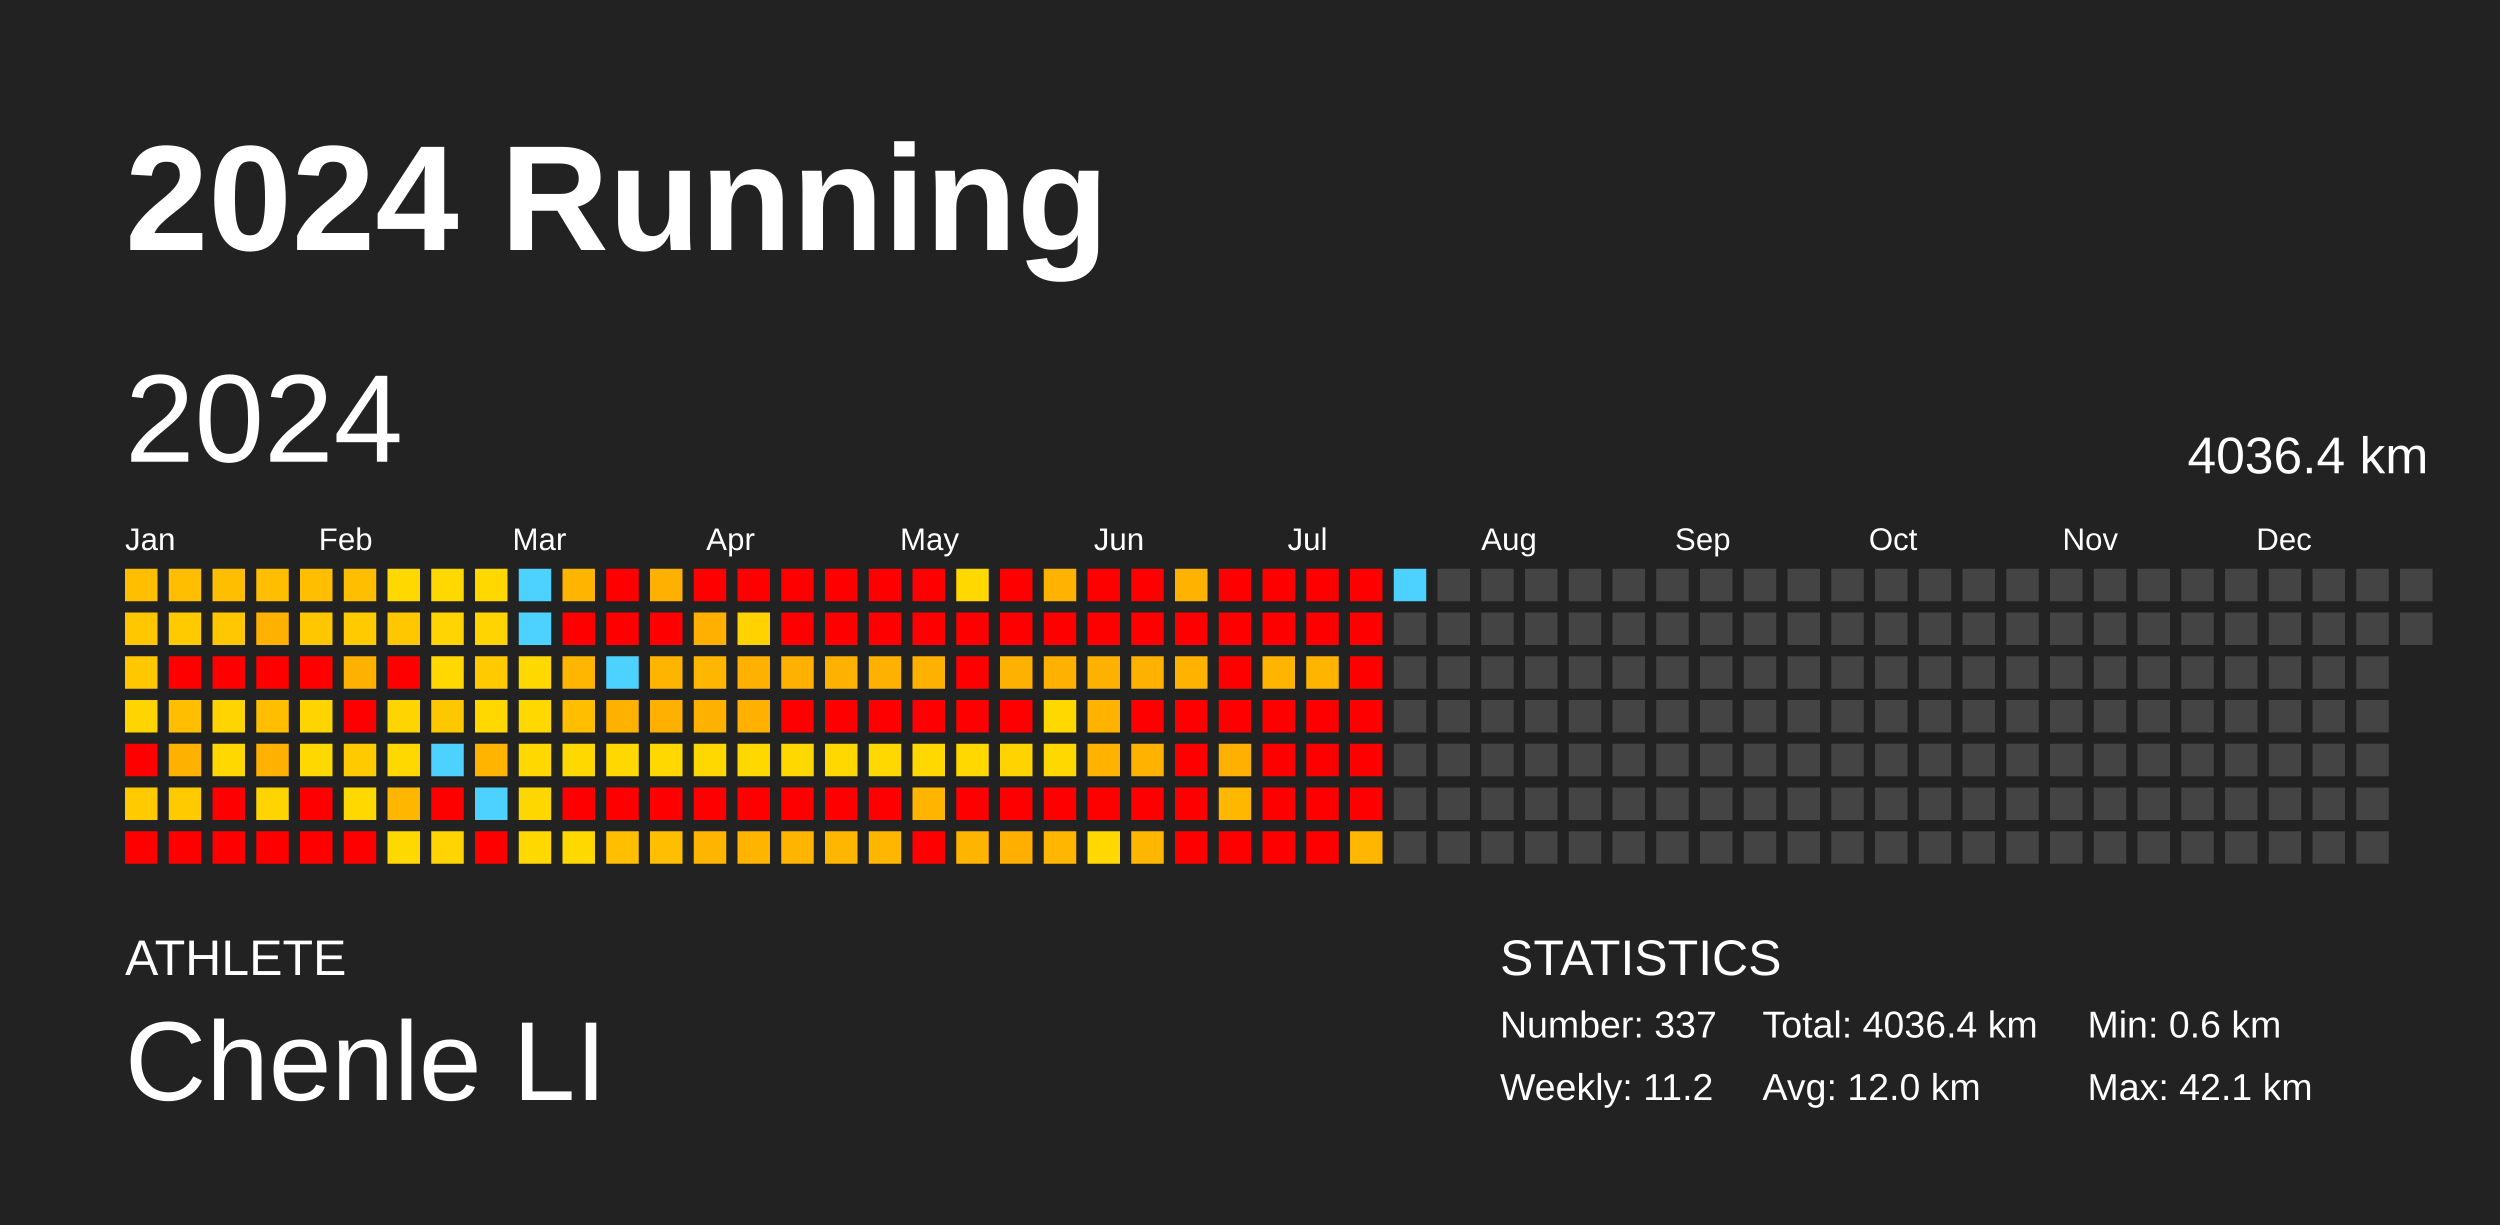
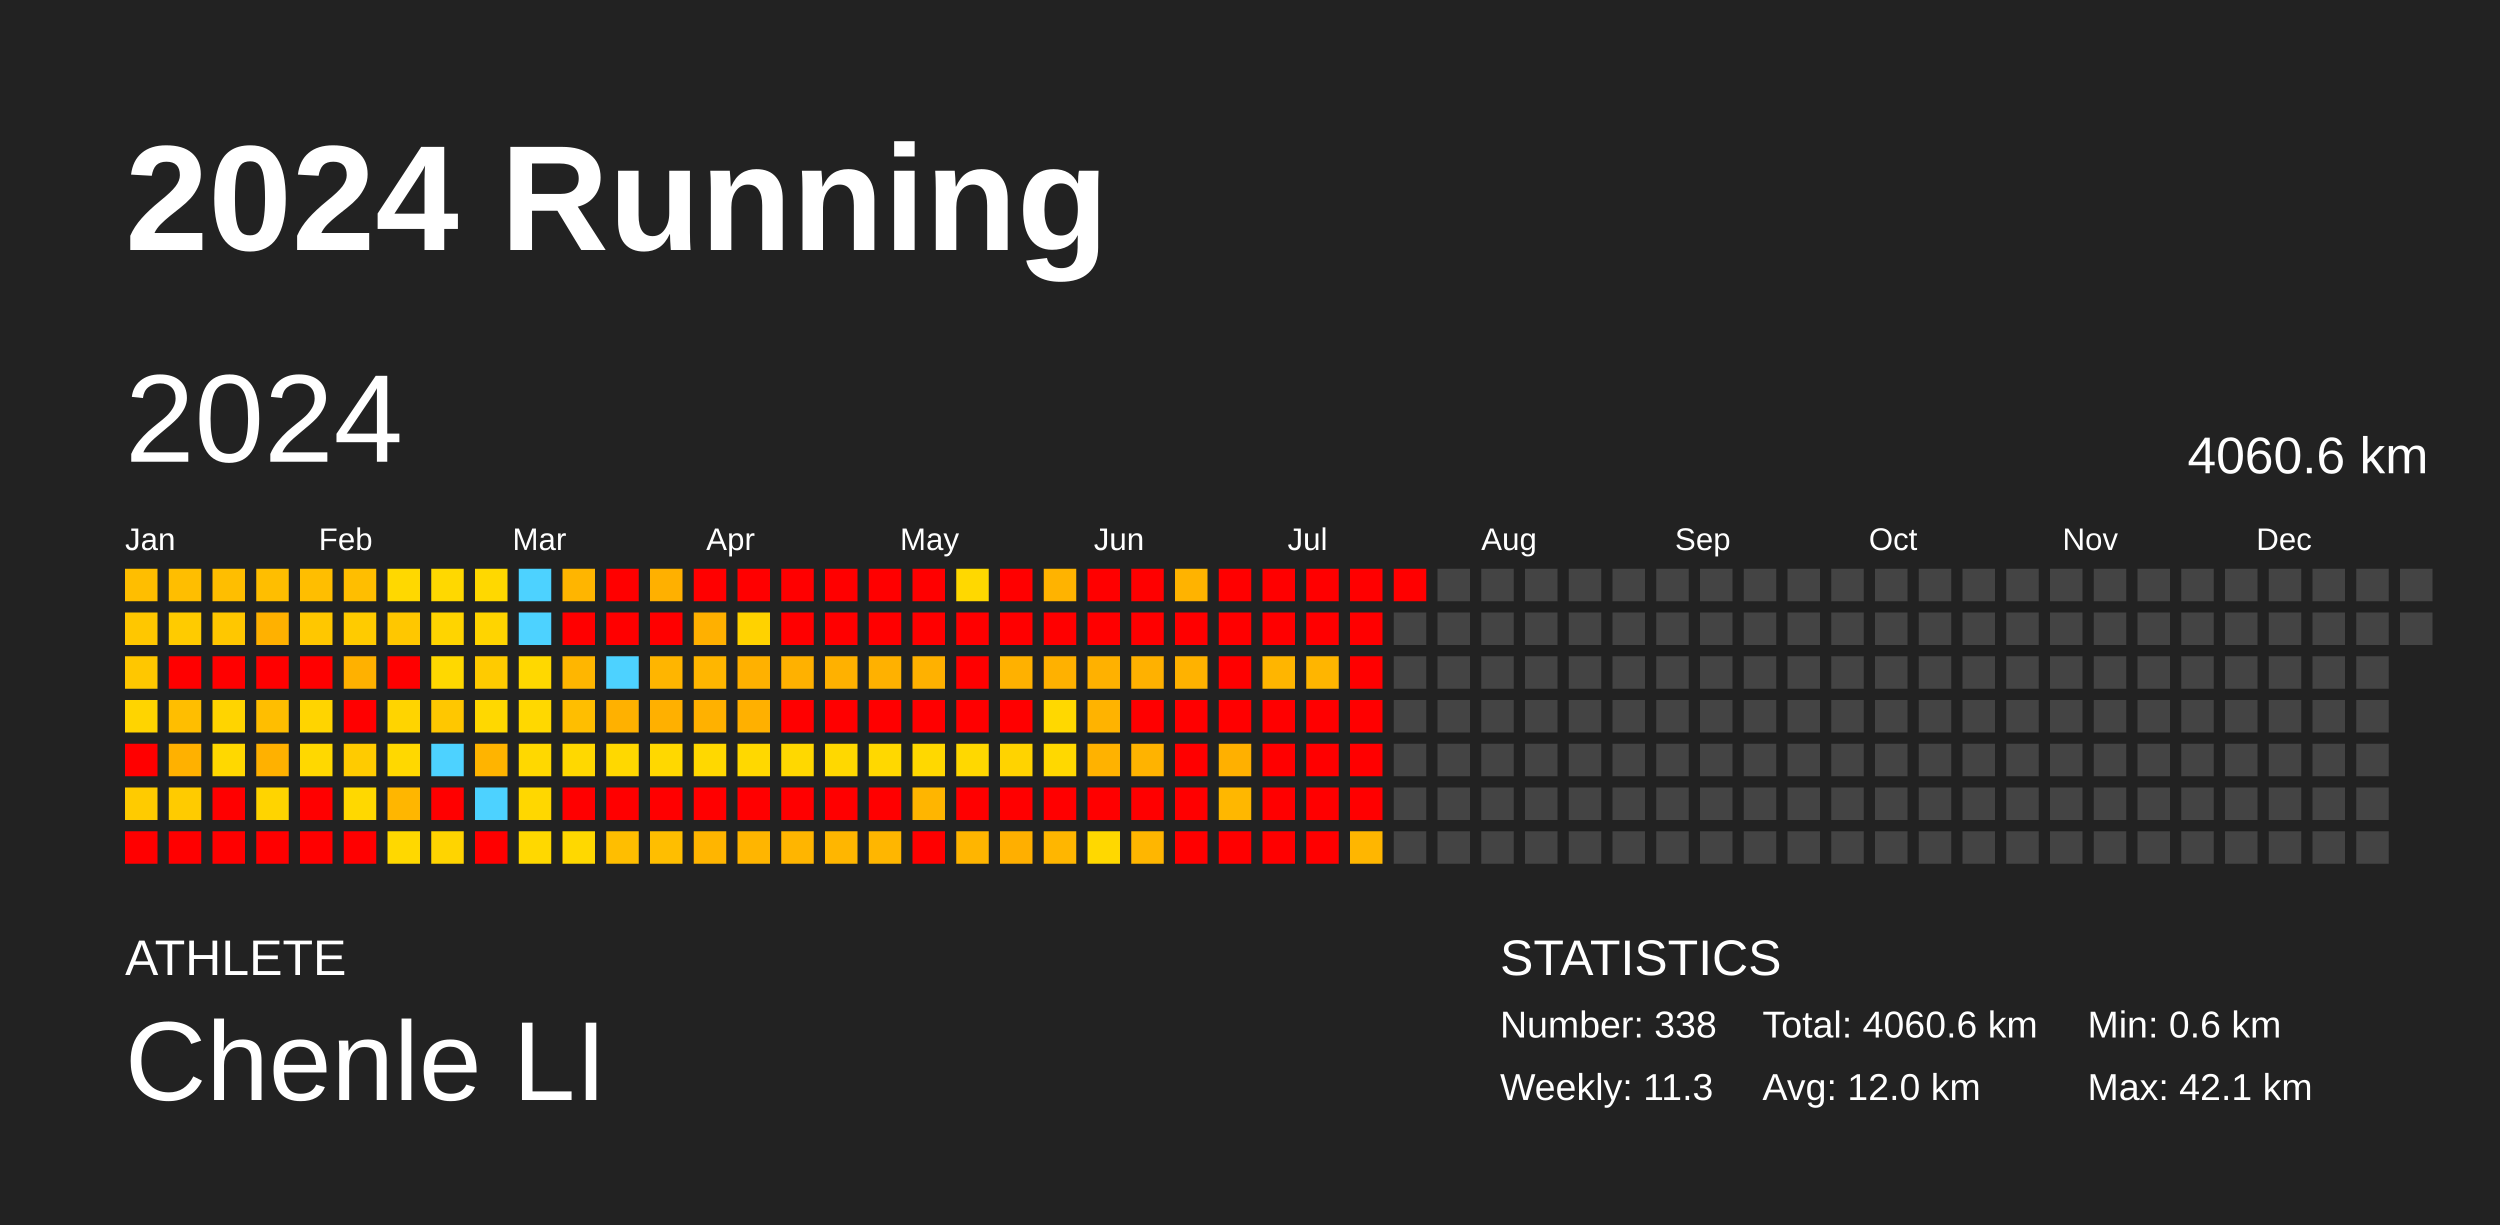
<svg xmlns="http://www.w3.org/2000/svg" baseProfile="full" height="98mm" version="1.1" viewBox="0,0,200,98" width="200mm">
  <defs />
  <rect fill="#222222" height="98" width="200" x="0" y="0" />
  <text fill="#FFFFFF" style="font-size:12px; font-family:Arial; font-weight:bold;" x="10" y="20">2024 Running</text>
  <text fill="#FFFFFF" style="font-size:4px; font-family:Arial" x="10" y="78">ATHLETE</text>
  <text fill="#FFFFFF" style="font-size:9px; font-family:Arial" x="10" y="88">Chenle LI</text>
  <text fill="#FFFFFF" style="font-size:4px; font-family:Arial" x="120" y="78">STATISTICS</text>
-   <text fill="#FFFFFF" style="font-size:3px; font-family:Arial" x="120" y="83">Number: 337</text>
-   <text fill="#FFFFFF" style="font-size:3px; font-family:Arial" x="120" y="88">Weekly: 11.2</text>
-   <text fill="#FFFFFF" style="font-size:3px; font-family:Arial" x="141" y="83">Total: 4036.4 km</text>
+   <text fill="#FFFFFF" style="font-size:3px; font-family:Arial" x="120" y="83">Number: 338</text>
+   <text fill="#FFFFFF" style="font-size:3px; font-family:Arial" x="120" y="88">Weekly: 11.3</text>
+   <text fill="#FFFFFF" style="font-size:3px; font-family:Arial" x="141" y="83">Total: 4060.6 km</text>
  <text fill="#FFFFFF" style="font-size:3px; font-family:Arial" x="141" y="88">Avg: 12.0 km</text>
  <text fill="#FFFFFF" style="font-size:3px; font-family:Arial" x="167" y="83">Min: 0.6 km</text>
  <text fill="#FFFFFF" style="font-size:3px; font-family:Arial" x="167" y="88">Max: 42.1 km</text>
  <text dominant-baseline="hanging" fill="#FFFFFF" style="font-size:10.0px; font-family:Arial;" x="10" y="30">2024</text>
-   <text dominant-baseline="hanging" fill="#FFFFFF" style="font-size:4.125px; font-family:Arial;" x="175" y="35">4036.4 km</text>
+   <text dominant-baseline="hanging" fill="#FFFFFF" style="font-size:4.125px; font-family:Arial;" x="175" y="35">4060.6 km</text>
  <text fill="#FFFFFF" style="font-size:2.5px; font-family:Arial" x="10.0" y="44">Jan</text>
  <text fill="#FFFFFF" style="font-size:2.5px; font-family:Arial" x="25.5" y="44">Feb</text>
  <text fill="#FFFFFF" style="font-size:2.5px; font-family:Arial" x="41.0" y="44">Mar</text>
  <text fill="#FFFFFF" style="font-size:2.5px; font-family:Arial" x="56.5" y="44">Apr</text>
  <text fill="#FFFFFF" style="font-size:2.5px; font-family:Arial" x="72.0" y="44">May</text>
  <text fill="#FFFFFF" style="font-size:2.5px; font-family:Arial" x="87.5" y="44">Jun</text>
  <text fill="#FFFFFF" style="font-size:2.5px; font-family:Arial" x="103.0" y="44">Jul</text>
  <text fill="#FFFFFF" style="font-size:2.5px; font-family:Arial" x="118.5" y="44">Aug</text>
  <text fill="#FFFFFF" style="font-size:2.5px; font-family:Arial" x="134.0" y="44">Sep</text>
  <text fill="#FFFFFF" style="font-size:2.5px; font-family:Arial" x="149.5" y="44">Oct</text>
  <text fill="#FFFFFF" style="font-size:2.5px; font-family:Arial" x="165.0" y="44">Nov</text>
  <text fill="#FFFFFF" style="font-size:2.5px; font-family:Arial" x="180.5" y="44">Dec</text>
  <rect fill="#ffbe00" height="2.6" width="2.6" x="10.0" y="45.5" />
  <rect fill="#ffc700" height="2.6" width="2.6" x="10.0" y="49.0" />
  <rect fill="#ffc700" height="2.6" width="2.6" x="10.0" y="52.5" />
  <rect fill="#ffd400" height="2.6" width="2.6" x="10.0" y="56.0" />
  <rect fill="red" height="2.6" width="2.6" x="10.0" y="59.5" />
  <rect fill="#ffcb00" height="2.6" width="2.6" x="10.0" y="63.0" />
  <rect fill="red" height="2.6" width="2.6" x="10.0" y="66.5" />
  <rect fill="#ffbe00" height="2.6" width="2.6" x="13.5" y="45.5" />
  <rect fill="#ffcb00" height="2.6" width="2.6" x="13.5" y="49.0" />
  <rect fill="red" height="2.6" width="2.6" x="13.5" y="52.5" />
  <rect fill="#ffbe00" height="2.6" width="2.6" x="13.5" y="56.0" />
  <rect fill="#ffb100" height="2.6" width="2.6" x="13.5" y="59.5" />
  <rect fill="#ffcb00" height="2.6" width="2.6" x="13.5" y="63.0" />
  <rect fill="red" height="2.6" width="2.6" x="13.5" y="66.5" />
  <rect fill="#ffbe00" height="2.6" width="2.6" x="17.0" y="45.5" />
  <rect fill="#ffc700" height="2.6" width="2.6" x="17.0" y="49.0" />
  <rect fill="red" height="2.6" width="2.6" x="17.0" y="52.5" />
  <rect fill="#ffd400" height="2.6" width="2.6" x="17.0" y="56.0" />
  <rect fill="#ffd800" height="2.6" width="2.6" x="17.0" y="59.5" />
  <rect fill="red" height="2.6" width="2.6" x="17.0" y="63.0" />
  <rect fill="red" height="2.6" width="2.6" x="17.0" y="66.5" />
  <rect fill="#ffbe00" height="2.6" width="2.6" x="20.5" y="45.5" />
  <rect fill="#ffb100" height="2.6" width="2.6" x="20.5" y="49.0" />
  <rect fill="red" height="2.6" width="2.6" x="20.5" y="52.5" />
  <rect fill="#ffbe00" height="2.6" width="2.6" x="20.5" y="56.0" />
  <rect fill="#ffb100" height="2.6" width="2.6" x="20.5" y="59.5" />
  <rect fill="#ffd400" height="2.6" width="2.6" x="20.5" y="63.0" />
  <rect fill="red" height="2.6" width="2.6" x="20.5" y="66.5" />
  <rect fill="#ffbe00" height="2.6" width="2.6" x="24.0" y="45.5" />
  <rect fill="#ffc700" height="2.6" width="2.6" x="24.0" y="49.0" />
  <rect fill="red" height="2.6" width="2.6" x="24.0" y="52.5" />
  <rect fill="#ffd400" height="2.6" width="2.6" x="24.0" y="56.0" />
  <rect fill="#ffd800" height="2.6" width="2.6" x="24.0" y="59.5" />
  <rect fill="red" height="2.6" width="2.6" x="24.0" y="63.0" />
  <rect fill="red" height="2.6" width="2.6" x="24.0" y="66.5" />
  <rect fill="#ffbe00" height="2.6" width="2.6" x="27.5" y="45.5" />
  <rect fill="#ffcb00" height="2.6" width="2.6" x="27.5" y="49.0" />
  <rect fill="#ffb100" height="2.6" width="2.6" x="27.5" y="52.5" />
  <rect fill="red" height="2.6" width="2.6" x="27.5" y="56.0" />
  <rect fill="#ffcb00" height="2.6" width="2.6" x="27.5" y="59.5" />
  <rect fill="#ffd800" height="2.6" width="2.6" x="27.5" y="63.0" />
  <rect fill="red" height="2.6" width="2.6" x="27.5" y="66.5" />
  <rect fill="#ffd800" height="2.6" width="2.6" x="31.0" y="45.5" />
  <rect fill="#ffc700" height="2.6" width="2.6" x="31.0" y="49.0" />
  <rect fill="red" height="2.6" width="2.6" x="31.0" y="52.5" />
  <rect fill="#ffd400" height="2.6" width="2.6" x="31.0" y="56.0" />
  <rect fill="#ffd800" height="2.6" width="2.6" x="31.0" y="59.5" />
  <rect fill="#ffb600" height="2.6" width="2.6" x="31.0" y="63.0" />
  <rect fill="#ffd800" height="2.6" width="2.6" x="31.0" y="66.5" />
  <rect fill="#ffd800" height="2.6" width="2.6" x="34.5" y="45.5" />
  <rect fill="#ffd400" height="2.6" width="2.6" x="34.5" y="49.0" />
  <rect fill="#ffd800" height="2.6" width="2.6" x="34.5" y="52.5" />
  <rect fill="#ffc700" height="2.6" width="2.6" x="34.5" y="56.0" />
  <rect fill="#4dd2ff" height="2.6" width="2.6" x="34.5" y="59.5" />
  <rect fill="red" height="2.6" width="2.6" x="34.5" y="63.0" />
  <rect fill="#ffd400" height="2.6" width="2.6" x="34.5" y="66.5" />
  <rect fill="#ffd800" height="2.6" width="2.6" x="38.0" y="45.5" />
  <rect fill="#ffd400" height="2.6" width="2.6" x="38.0" y="49.0" />
  <rect fill="#ffcb00" height="2.6" width="2.6" x="38.0" y="52.5" />
  <rect fill="#ffd800" height="2.6" width="2.6" x="38.0" y="56.0" />
  <rect fill="#ffb400" height="2.6" width="2.6" x="38.0" y="59.5" />
  <rect fill="#4dd2ff" height="2.6" width="2.6" x="38.0" y="63.0" />
  <rect fill="red" height="2.6" width="2.6" x="38.0" y="66.5" />
  <rect fill="#4dd2ff" height="2.6" width="2.6" x="41.5" y="45.5" />
  <rect fill="#4dd2ff" height="2.6" width="2.6" x="41.5" y="49.0" />
  <rect fill="#ffd800" height="2.6" width="2.6" x="41.5" y="52.5" />
  <rect fill="#ffd800" height="2.6" width="2.6" x="41.5" y="56.0" />
  <rect fill="#ffd800" height="2.6" width="2.6" x="41.5" y="59.5" />
  <rect fill="#ffd700" height="2.6" width="2.6" x="41.5" y="63.0" />
  <rect fill="#ffd800" height="2.6" width="2.6" x="41.5" y="66.5" />
  <rect fill="#ffb500" height="2.6" width="2.6" x="45.0" y="45.5" />
  <rect fill="red" height="2.6" width="2.6" x="45.0" y="49.0" />
  <rect fill="#ffb600" height="2.6" width="2.6" x="45.0" y="52.5" />
  <rect fill="#ffbe00" height="2.6" width="2.6" x="45.0" y="56.0" />
  <rect fill="#ffd800" height="2.6" width="2.6" x="45.0" y="59.5" />
  <rect fill="red" height="2.6" width="2.6" x="45.0" y="63.0" />
  <rect fill="#ffd800" height="2.6" width="2.6" x="45.0" y="66.5" />
  <rect fill="red" height="2.6" width="2.6" x="48.5" y="45.5" />
  <rect fill="red" height="2.6" width="2.6" x="48.5" y="49.0" />
  <rect fill="#4dd2ff" height="2.6" width="2.6" x="48.5" y="52.5" />
  <rect fill="#ffb100" height="2.6" width="2.6" x="48.5" y="56.0" />
  <rect fill="#ffd800" height="2.6" width="2.6" x="48.5" y="59.5" />
  <rect fill="red" height="2.6" width="2.6" x="48.5" y="63.0" />
  <rect fill="#ffbe00" height="2.6" width="2.6" x="48.5" y="66.5" />
  <rect fill="#ffb000" height="2.6" width="2.6" x="52.0" y="45.5" />
  <rect fill="red" height="2.6" width="2.6" x="52.0" y="49.0" />
  <rect fill="#ffb500" height="2.6" width="2.6" x="52.0" y="52.5" />
  <rect fill="#ffb000" height="2.6" width="2.6" x="52.0" y="56.0" />
  <rect fill="#ffd800" height="2.6" width="2.6" x="52.0" y="59.5" />
  <rect fill="red" height="2.6" width="2.6" x="52.0" y="63.0" />
  <rect fill="#ffbe00" height="2.6" width="2.6" x="52.0" y="66.5" />
  <rect fill="red" height="2.6" width="2.6" x="55.5" y="45.5" />
  <rect fill="#ffb000" height="2.6" width="2.6" x="55.5" y="49.0" />
  <rect fill="#ffb600" height="2.6" width="2.6" x="55.5" y="52.5" />
  <rect fill="#ffb100" height="2.6" width="2.6" x="55.5" y="56.0" />
  <rect fill="#ffd800" height="2.6" width="2.6" x="55.5" y="59.5" />
  <rect fill="red" height="2.6" width="2.6" x="55.5" y="63.0" />
  <rect fill="#ffb500" height="2.6" width="2.6" x="55.5" y="66.5" />
  <rect fill="red" height="2.6" width="2.6" x="59.0" y="45.5" />
  <rect fill="#ffd200" height="2.6" width="2.6" x="59.0" y="49.0" />
  <rect fill="#ffb100" height="2.6" width="2.6" x="59.0" y="52.5" />
  <rect fill="#ffb000" height="2.6" width="2.6" x="59.0" y="56.0" />
  <rect fill="#ffd800" height="2.6" width="2.6" x="59.0" y="59.5" />
  <rect fill="red" height="2.6" width="2.6" x="59.0" y="63.0" />
  <rect fill="#ffb500" height="2.6" width="2.6" x="59.0" y="66.5" />
  <rect fill="red" height="2.6" width="2.6" x="62.5" y="45.5" />
  <rect fill="red" height="2.6" width="2.6" x="62.5" y="49.0" />
  <rect fill="#ffb100" height="2.6" width="2.6" x="62.5" y="52.5" />
  <rect fill="red" height="2.6" width="2.6" x="62.5" y="56.0" />
  <rect fill="#ffd800" height="2.6" width="2.6" x="62.5" y="59.5" />
  <rect fill="red" height="2.6" width="2.6" x="62.5" y="63.0" />
  <rect fill="#ffb500" height="2.6" width="2.6" x="62.5" y="66.5" />
  <rect fill="red" height="2.6" width="2.6" x="66.0" y="45.5" />
  <rect fill="red" height="2.6" width="2.6" x="66.0" y="49.0" />
  <rect fill="#ffb100" height="2.6" width="2.6" x="66.0" y="52.5" />
  <rect fill="red" height="2.6" width="2.6" x="66.0" y="56.0" />
  <rect fill="#ffd800" height="2.6" width="2.6" x="66.0" y="59.5" />
  <rect fill="red" height="2.6" width="2.6" x="66.0" y="63.0" />
  <rect fill="#ffb600" height="2.6" width="2.6" x="66.0" y="66.5" />
  <rect fill="red" height="2.6" width="2.6" x="69.5" y="45.5" />
  <rect fill="red" height="2.6" width="2.6" x="69.5" y="49.0" />
  <rect fill="#ffb100" height="2.6" width="2.6" x="69.5" y="52.5" />
  <rect fill="red" height="2.6" width="2.6" x="69.5" y="56.0" />
  <rect fill="#ffd800" height="2.6" width="2.6" x="69.5" y="59.5" />
  <rect fill="red" height="2.6" width="2.6" x="69.5" y="63.0" />
  <rect fill="#ffb600" height="2.6" width="2.6" x="69.5" y="66.5" />
  <rect fill="red" height="2.6" width="2.6" x="73.0" y="45.5" />
  <rect fill="red" height="2.6" width="2.6" x="73.0" y="49.0" />
  <rect fill="#ffb100" height="2.6" width="2.6" x="73.0" y="52.5" />
  <rect fill="red" height="2.6" width="2.6" x="73.0" y="56.0" />
  <rect fill="#ffd800" height="2.6" width="2.6" x="73.0" y="59.5" />
  <rect fill="#ffb500" height="2.6" width="2.6" x="73.0" y="63.0" />
  <rect fill="red" height="2.6" width="2.6" x="73.0" y="66.5" />
  <rect fill="#ffd800" height="2.6" width="2.6" x="76.5" y="45.5" />
  <rect fill="red" height="2.6" width="2.6" x="76.5" y="49.0" />
  <rect fill="red" height="2.6" width="2.6" x="76.5" y="52.5" />
  <rect fill="red" height="2.6" width="2.6" x="76.5" y="56.0" />
  <rect fill="#ffd800" height="2.6" width="2.6" x="76.5" y="59.5" />
  <rect fill="red" height="2.6" width="2.6" x="76.5" y="63.0" />
  <rect fill="#ffb500" height="2.6" width="2.6" x="76.5" y="66.5" />
  <rect fill="red" height="2.6" width="2.6" x="80.0" y="45.5" />
  <rect fill="red" height="2.6" width="2.6" x="80.0" y="49.0" />
  <rect fill="#ffb100" height="2.6" width="2.6" x="80.0" y="52.5" />
  <rect fill="red" height="2.6" width="2.6" x="80.0" y="56.0" />
  <rect fill="#ffd300" height="2.6" width="2.6" x="80.0" y="59.5" />
  <rect fill="red" height="2.6" width="2.6" x="80.0" y="63.0" />
  <rect fill="#ffaf00" height="2.6" width="2.6" x="80.0" y="66.5" />
  <rect fill="#ffb300" height="2.6" width="2.6" x="83.5" y="45.5" />
  <rect fill="red" height="2.6" width="2.6" x="83.5" y="49.0" />
  <rect fill="#ffb100" height="2.6" width="2.6" x="83.5" y="52.5" />
  <rect fill="#ffd800" height="2.6" width="2.6" x="83.5" y="56.0" />
  <rect fill="#ffd800" height="2.6" width="2.6" x="83.5" y="59.5" />
  <rect fill="red" height="2.6" width="2.6" x="83.5" y="63.0" />
  <rect fill="#ffb600" height="2.6" width="2.6" x="83.5" y="66.5" />
  <rect fill="red" height="2.6" width="2.6" x="87.0" y="45.5" />
  <rect fill="red" height="2.6" width="2.6" x="87.0" y="49.0" />
  <rect fill="#ffb100" height="2.6" width="2.6" x="87.0" y="52.5" />
  <rect fill="#ffb300" height="2.6" width="2.6" x="87.0" y="56.0" />
  <rect fill="#ffb200" height="2.6" width="2.6" x="87.0" y="59.5" />
  <rect fill="red" height="2.6" width="2.6" x="87.0" y="63.0" />
  <rect fill="#ffd800" height="2.6" width="2.6" x="87.0" y="66.5" />
  <rect fill="red" height="2.6" width="2.6" x="90.5" y="45.5" />
  <rect fill="red" height="2.6" width="2.6" x="90.5" y="49.0" />
  <rect fill="#ffb100" height="2.6" width="2.6" x="90.5" y="52.5" />
  <rect fill="red" height="2.6" width="2.6" x="90.5" y="56.0" />
  <rect fill="#ffb300" height="2.6" width="2.6" x="90.5" y="59.5" />
  <rect fill="red" height="2.6" width="2.6" x="90.5" y="63.0" />
  <rect fill="#ffb600" height="2.6" width="2.6" x="90.5" y="66.5" />
  <rect fill="#ffb300" height="2.6" width="2.6" x="94.0" y="45.5" />
  <rect fill="red" height="2.6" width="2.6" x="94.0" y="49.0" />
  <rect fill="#ffb200" height="2.6" width="2.6" x="94.0" y="52.5" />
  <rect fill="red" height="2.6" width="2.6" x="94.0" y="56.0" />
  <rect fill="red" height="2.6" width="2.6" x="94.0" y="59.5" />
  <rect fill="red" height="2.6" width="2.6" x="94.0" y="63.0" />
  <rect fill="red" height="2.6" width="2.6" x="94.0" y="66.5" />
  <rect fill="red" height="2.6" width="2.6" x="97.5" y="45.5" />
  <rect fill="red" height="2.6" width="2.6" x="97.5" y="49.0" />
  <rect fill="red" height="2.6" width="2.6" x="97.5" y="52.5" />
  <rect fill="red" height="2.6" width="2.6" x="97.5" y="56.0" />
  <rect fill="#ffb000" height="2.6" width="2.6" x="97.5" y="59.5" />
  <rect fill="#ffb700" height="2.6" width="2.6" x="97.5" y="63.0" />
  <rect fill="red" height="2.6" width="2.6" x="97.5" y="66.5" />
  <rect fill="red" height="2.6" width="2.6" x="101.0" y="45.5" />
  <rect fill="red" height="2.6" width="2.6" x="101.0" y="49.0" />
  <rect fill="#ffb500" height="2.6" width="2.6" x="101.0" y="52.5" />
  <rect fill="red" height="2.6" width="2.6" x="101.0" y="56.0" />
  <rect fill="red" height="2.6" width="2.6" x="101.0" y="59.5" />
  <rect fill="red" height="2.6" width="2.6" x="101.0" y="63.0" />
  <rect fill="red" height="2.6" width="2.6" x="101.0" y="66.5" />
  <rect fill="red" height="2.6" width="2.6" x="104.5" y="45.5" />
  <rect fill="red" height="2.6" width="2.6" x="104.5" y="49.0" />
  <rect fill="#ffb500" height="2.6" width="2.6" x="104.5" y="52.5" />
  <rect fill="red" height="2.6" width="2.6" x="104.5" y="56.0" />
  <rect fill="red" height="2.6" width="2.6" x="104.5" y="59.5" />
  <rect fill="red" height="2.6" width="2.6" x="104.5" y="63.0" />
  <rect fill="red" height="2.6" width="2.6" x="104.5" y="66.5" />
  <rect fill="red" height="2.6" width="2.6" x="108.0" y="45.5" />
  <rect fill="red" height="2.6" width="2.6" x="108.0" y="49.0" />
  <rect fill="red" height="2.6" width="2.6" x="108.0" y="52.5" />
  <rect fill="red" height="2.6" width="2.6" x="108.0" y="56.0" />
  <rect fill="red" height="2.6" width="2.6" x="108.0" y="59.5" />
  <rect fill="red" height="2.6" width="2.6" x="108.0" y="63.0" />
  <rect fill="#ffb600" height="2.6" width="2.6" x="108.0" y="66.5" />
-   <rect fill="#4dd2ff" height="2.6" width="2.6" x="111.5" y="45.5" />
+   <rect fill="red" height="2.6" width="2.6" x="111.5" y="45.5" />
  <rect fill="#444444" height="2.6" width="2.6" x="111.5" y="49.0" />
  <rect fill="#444444" height="2.6" width="2.6" x="111.5" y="52.5" />
  <rect fill="#444444" height="2.6" width="2.6" x="111.5" y="56.0" />
  <rect fill="#444444" height="2.6" width="2.6" x="111.5" y="59.5" />
  <rect fill="#444444" height="2.6" width="2.6" x="111.5" y="63.0" />
  <rect fill="#444444" height="2.6" width="2.6" x="111.5" y="66.5" />
  <rect fill="#444444" height="2.6" width="2.6" x="115.0" y="45.5" />
  <rect fill="#444444" height="2.6" width="2.6" x="115.0" y="49.0" />
  <rect fill="#444444" height="2.6" width="2.6" x="115.0" y="52.5" />
  <rect fill="#444444" height="2.6" width="2.6" x="115.0" y="56.0" />
  <rect fill="#444444" height="2.6" width="2.6" x="115.0" y="59.5" />
  <rect fill="#444444" height="2.6" width="2.6" x="115.0" y="63.0" />
  <rect fill="#444444" height="2.6" width="2.6" x="115.0" y="66.5" />
  <rect fill="#444444" height="2.6" width="2.6" x="118.5" y="45.5" />
  <rect fill="#444444" height="2.6" width="2.6" x="118.5" y="49.0" />
  <rect fill="#444444" height="2.6" width="2.6" x="118.5" y="52.5" />
  <rect fill="#444444" height="2.6" width="2.6" x="118.5" y="56.0" />
  <rect fill="#444444" height="2.6" width="2.6" x="118.5" y="59.5" />
  <rect fill="#444444" height="2.6" width="2.6" x="118.5" y="63.0" />
  <rect fill="#444444" height="2.6" width="2.6" x="118.5" y="66.5" />
  <rect fill="#444444" height="2.6" width="2.6" x="122.0" y="45.5" />
  <rect fill="#444444" height="2.6" width="2.6" x="122.0" y="49.0" />
  <rect fill="#444444" height="2.6" width="2.6" x="122.0" y="52.5" />
  <rect fill="#444444" height="2.6" width="2.6" x="122.0" y="56.0" />
  <rect fill="#444444" height="2.6" width="2.6" x="122.0" y="59.5" />
  <rect fill="#444444" height="2.6" width="2.6" x="122.0" y="63.0" />
  <rect fill="#444444" height="2.6" width="2.6" x="122.0" y="66.5" />
  <rect fill="#444444" height="2.6" width="2.6" x="125.5" y="45.5" />
  <rect fill="#444444" height="2.6" width="2.6" x="125.5" y="49.0" />
  <rect fill="#444444" height="2.6" width="2.6" x="125.5" y="52.5" />
  <rect fill="#444444" height="2.6" width="2.6" x="125.5" y="56.0" />
  <rect fill="#444444" height="2.6" width="2.6" x="125.5" y="59.5" />
  <rect fill="#444444" height="2.6" width="2.6" x="125.5" y="63.0" />
  <rect fill="#444444" height="2.6" width="2.6" x="125.5" y="66.5" />
  <rect fill="#444444" height="2.6" width="2.6" x="129.0" y="45.5" />
  <rect fill="#444444" height="2.6" width="2.6" x="129.0" y="49.0" />
  <rect fill="#444444" height="2.6" width="2.6" x="129.0" y="52.5" />
  <rect fill="#444444" height="2.6" width="2.6" x="129.0" y="56.0" />
  <rect fill="#444444" height="2.6" width="2.6" x="129.0" y="59.5" />
  <rect fill="#444444" height="2.6" width="2.6" x="129.0" y="63.0" />
  <rect fill="#444444" height="2.6" width="2.6" x="129.0" y="66.5" />
  <rect fill="#444444" height="2.6" width="2.6" x="132.5" y="45.5" />
  <rect fill="#444444" height="2.6" width="2.6" x="132.5" y="49.0" />
  <rect fill="#444444" height="2.6" width="2.6" x="132.5" y="52.5" />
  <rect fill="#444444" height="2.6" width="2.6" x="132.5" y="56.0" />
  <rect fill="#444444" height="2.6" width="2.6" x="132.5" y="59.5" />
  <rect fill="#444444" height="2.6" width="2.6" x="132.5" y="63.0" />
  <rect fill="#444444" height="2.6" width="2.6" x="132.5" y="66.5" />
  <rect fill="#444444" height="2.6" width="2.6" x="136.0" y="45.5" />
  <rect fill="#444444" height="2.6" width="2.6" x="136.0" y="49.0" />
  <rect fill="#444444" height="2.6" width="2.6" x="136.0" y="52.5" />
  <rect fill="#444444" height="2.6" width="2.6" x="136.0" y="56.0" />
  <rect fill="#444444" height="2.6" width="2.6" x="136.0" y="59.5" />
  <rect fill="#444444" height="2.6" width="2.6" x="136.0" y="63.0" />
  <rect fill="#444444" height="2.6" width="2.6" x="136.0" y="66.5" />
  <rect fill="#444444" height="2.6" width="2.6" x="139.5" y="45.5" />
  <rect fill="#444444" height="2.6" width="2.6" x="139.5" y="49.0" />
  <rect fill="#444444" height="2.6" width="2.6" x="139.5" y="52.5" />
  <rect fill="#444444" height="2.6" width="2.6" x="139.5" y="56.0" />
  <rect fill="#444444" height="2.6" width="2.6" x="139.5" y="59.5" />
  <rect fill="#444444" height="2.6" width="2.6" x="139.5" y="63.0" />
  <rect fill="#444444" height="2.6" width="2.6" x="139.5" y="66.5" />
  <rect fill="#444444" height="2.6" width="2.6" x="143.0" y="45.5" />
  <rect fill="#444444" height="2.6" width="2.6" x="143.0" y="49.0" />
  <rect fill="#444444" height="2.6" width="2.6" x="143.0" y="52.5" />
  <rect fill="#444444" height="2.6" width="2.6" x="143.0" y="56.0" />
  <rect fill="#444444" height="2.6" width="2.6" x="143.0" y="59.5" />
  <rect fill="#444444" height="2.6" width="2.6" x="143.0" y="63.0" />
  <rect fill="#444444" height="2.6" width="2.6" x="143.0" y="66.5" />
  <rect fill="#444444" height="2.6" width="2.6" x="146.5" y="45.5" />
  <rect fill="#444444" height="2.6" width="2.6" x="146.5" y="49.0" />
  <rect fill="#444444" height="2.6" width="2.6" x="146.5" y="52.5" />
  <rect fill="#444444" height="2.6" width="2.6" x="146.5" y="56.0" />
  <rect fill="#444444" height="2.6" width="2.6" x="146.5" y="59.5" />
  <rect fill="#444444" height="2.6" width="2.6" x="146.5" y="63.0" />
  <rect fill="#444444" height="2.6" width="2.6" x="146.5" y="66.5" />
  <rect fill="#444444" height="2.6" width="2.6" x="150.0" y="45.5" />
  <rect fill="#444444" height="2.6" width="2.6" x="150.0" y="49.0" />
  <rect fill="#444444" height="2.6" width="2.6" x="150.0" y="52.5" />
  <rect fill="#444444" height="2.6" width="2.6" x="150.0" y="56.0" />
  <rect fill="#444444" height="2.6" width="2.6" x="150.0" y="59.5" />
  <rect fill="#444444" height="2.6" width="2.6" x="150.0" y="63.0" />
  <rect fill="#444444" height="2.6" width="2.6" x="150.0" y="66.5" />
  <rect fill="#444444" height="2.6" width="2.6" x="153.5" y="45.5" />
  <rect fill="#444444" height="2.6" width="2.6" x="153.5" y="49.0" />
  <rect fill="#444444" height="2.6" width="2.6" x="153.5" y="52.5" />
  <rect fill="#444444" height="2.6" width="2.6" x="153.5" y="56.0" />
  <rect fill="#444444" height="2.6" width="2.6" x="153.5" y="59.5" />
  <rect fill="#444444" height="2.6" width="2.6" x="153.5" y="63.0" />
  <rect fill="#444444" height="2.6" width="2.6" x="153.5" y="66.5" />
  <rect fill="#444444" height="2.6" width="2.6" x="157.0" y="45.5" />
  <rect fill="#444444" height="2.6" width="2.6" x="157.0" y="49.0" />
  <rect fill="#444444" height="2.6" width="2.6" x="157.0" y="52.5" />
  <rect fill="#444444" height="2.6" width="2.6" x="157.0" y="56.0" />
  <rect fill="#444444" height="2.6" width="2.6" x="157.0" y="59.5" />
  <rect fill="#444444" height="2.6" width="2.6" x="157.0" y="63.0" />
  <rect fill="#444444" height="2.6" width="2.6" x="157.0" y="66.5" />
  <rect fill="#444444" height="2.6" width="2.6" x="160.5" y="45.5" />
  <rect fill="#444444" height="2.6" width="2.6" x="160.5" y="49.0" />
  <rect fill="#444444" height="2.6" width="2.6" x="160.5" y="52.5" />
  <rect fill="#444444" height="2.6" width="2.6" x="160.5" y="56.0" />
  <rect fill="#444444" height="2.6" width="2.6" x="160.5" y="59.5" />
  <rect fill="#444444" height="2.6" width="2.6" x="160.5" y="63.0" />
  <rect fill="#444444" height="2.6" width="2.6" x="160.5" y="66.5" />
  <rect fill="#444444" height="2.6" width="2.6" x="164.0" y="45.5" />
  <rect fill="#444444" height="2.6" width="2.6" x="164.0" y="49.0" />
  <rect fill="#444444" height="2.6" width="2.6" x="164.0" y="52.5" />
  <rect fill="#444444" height="2.6" width="2.6" x="164.0" y="56.0" />
  <rect fill="#444444" height="2.6" width="2.6" x="164.0" y="59.5" />
  <rect fill="#444444" height="2.6" width="2.6" x="164.0" y="63.0" />
  <rect fill="#444444" height="2.6" width="2.6" x="164.0" y="66.5" />
  <rect fill="#444444" height="2.6" width="2.6" x="167.5" y="45.5" />
  <rect fill="#444444" height="2.6" width="2.6" x="167.5" y="49.0" />
  <rect fill="#444444" height="2.6" width="2.6" x="167.5" y="52.5" />
  <rect fill="#444444" height="2.6" width="2.6" x="167.5" y="56.0" />
  <rect fill="#444444" height="2.6" width="2.6" x="167.5" y="59.5" />
  <rect fill="#444444" height="2.6" width="2.6" x="167.5" y="63.0" />
  <rect fill="#444444" height="2.6" width="2.6" x="167.5" y="66.5" />
  <rect fill="#444444" height="2.6" width="2.6" x="171.0" y="45.5" />
  <rect fill="#444444" height="2.6" width="2.6" x="171.0" y="49.0" />
  <rect fill="#444444" height="2.6" width="2.6" x="171.0" y="52.5" />
  <rect fill="#444444" height="2.6" width="2.6" x="171.0" y="56.0" />
  <rect fill="#444444" height="2.6" width="2.6" x="171.0" y="59.5" />
  <rect fill="#444444" height="2.6" width="2.6" x="171.0" y="63.0" />
  <rect fill="#444444" height="2.6" width="2.6" x="171.0" y="66.5" />
  <rect fill="#444444" height="2.6" width="2.6" x="174.5" y="45.5" />
  <rect fill="#444444" height="2.6" width="2.6" x="174.5" y="49.0" />
  <rect fill="#444444" height="2.6" width="2.6" x="174.5" y="52.5" />
  <rect fill="#444444" height="2.6" width="2.6" x="174.5" y="56.0" />
  <rect fill="#444444" height="2.6" width="2.6" x="174.5" y="59.5" />
  <rect fill="#444444" height="2.6" width="2.6" x="174.5" y="63.0" />
  <rect fill="#444444" height="2.6" width="2.6" x="174.5" y="66.5" />
  <rect fill="#444444" height="2.6" width="2.6" x="178.0" y="45.5" />
  <rect fill="#444444" height="2.6" width="2.6" x="178.0" y="49.0" />
  <rect fill="#444444" height="2.6" width="2.6" x="178.0" y="52.5" />
  <rect fill="#444444" height="2.6" width="2.6" x="178.0" y="56.0" />
  <rect fill="#444444" height="2.6" width="2.6" x="178.0" y="59.5" />
  <rect fill="#444444" height="2.6" width="2.6" x="178.0" y="63.0" />
  <rect fill="#444444" height="2.6" width="2.6" x="178.0" y="66.5" />
  <rect fill="#444444" height="2.6" width="2.6" x="181.5" y="45.5" />
  <rect fill="#444444" height="2.6" width="2.6" x="181.5" y="49.0" />
  <rect fill="#444444" height="2.6" width="2.6" x="181.5" y="52.5" />
  <rect fill="#444444" height="2.6" width="2.6" x="181.5" y="56.0" />
  <rect fill="#444444" height="2.6" width="2.6" x="181.5" y="59.5" />
  <rect fill="#444444" height="2.6" width="2.6" x="181.5" y="63.0" />
  <rect fill="#444444" height="2.6" width="2.6" x="181.5" y="66.5" />
  <rect fill="#444444" height="2.6" width="2.6" x="185.0" y="45.5" />
  <rect fill="#444444" height="2.6" width="2.6" x="185.0" y="49.0" />
  <rect fill="#444444" height="2.6" width="2.6" x="185.0" y="52.5" />
  <rect fill="#444444" height="2.6" width="2.6" x="185.0" y="56.0" />
  <rect fill="#444444" height="2.6" width="2.6" x="185.0" y="59.5" />
  <rect fill="#444444" height="2.6" width="2.6" x="185.0" y="63.0" />
  <rect fill="#444444" height="2.6" width="2.6" x="185.0" y="66.5" />
  <rect fill="#444444" height="2.6" width="2.6" x="188.5" y="45.5" />
  <rect fill="#444444" height="2.6" width="2.6" x="188.5" y="49.0" />
  <rect fill="#444444" height="2.6" width="2.6" x="188.5" y="52.5" />
  <rect fill="#444444" height="2.6" width="2.6" x="188.5" y="56.0" />
  <rect fill="#444444" height="2.6" width="2.6" x="188.5" y="59.5" />
  <rect fill="#444444" height="2.6" width="2.6" x="188.5" y="63.0" />
  <rect fill="#444444" height="2.6" width="2.6" x="188.5" y="66.5" />
  <rect fill="#444444" height="2.6" width="2.6" x="192.0" y="45.5" />
  <rect fill="#444444" height="2.6" width="2.6" x="192.0" y="49.0" />
</svg>
